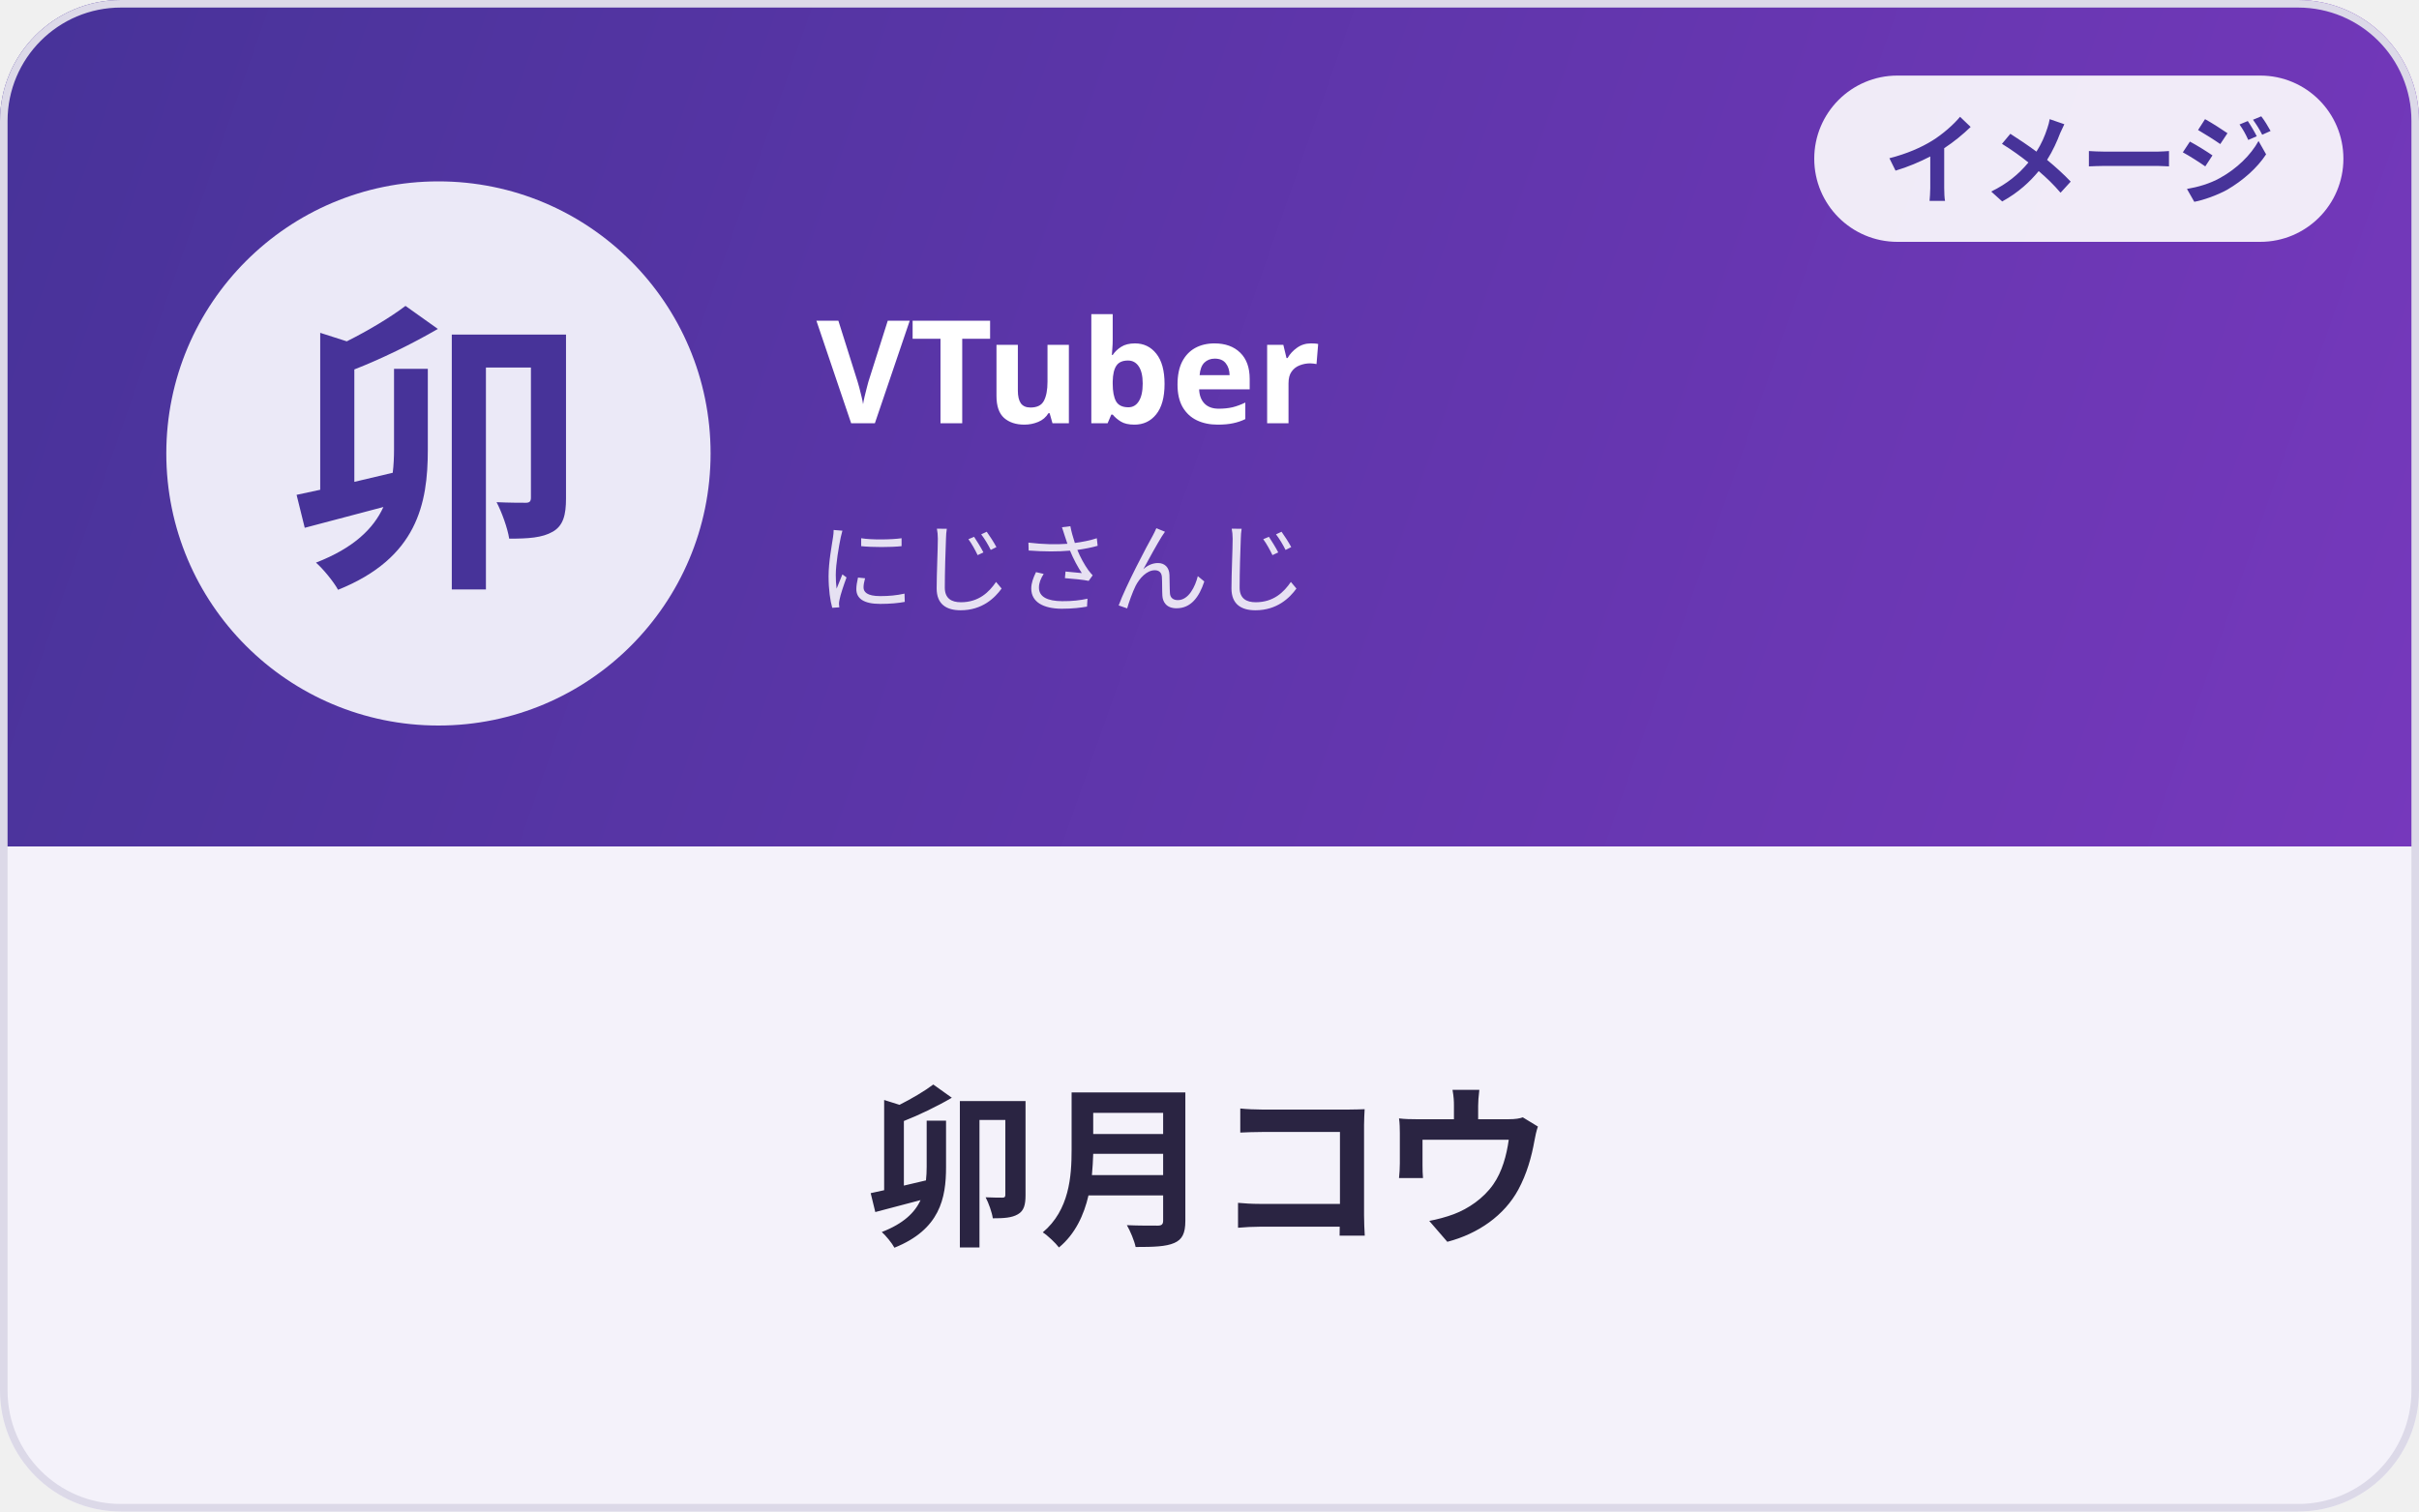
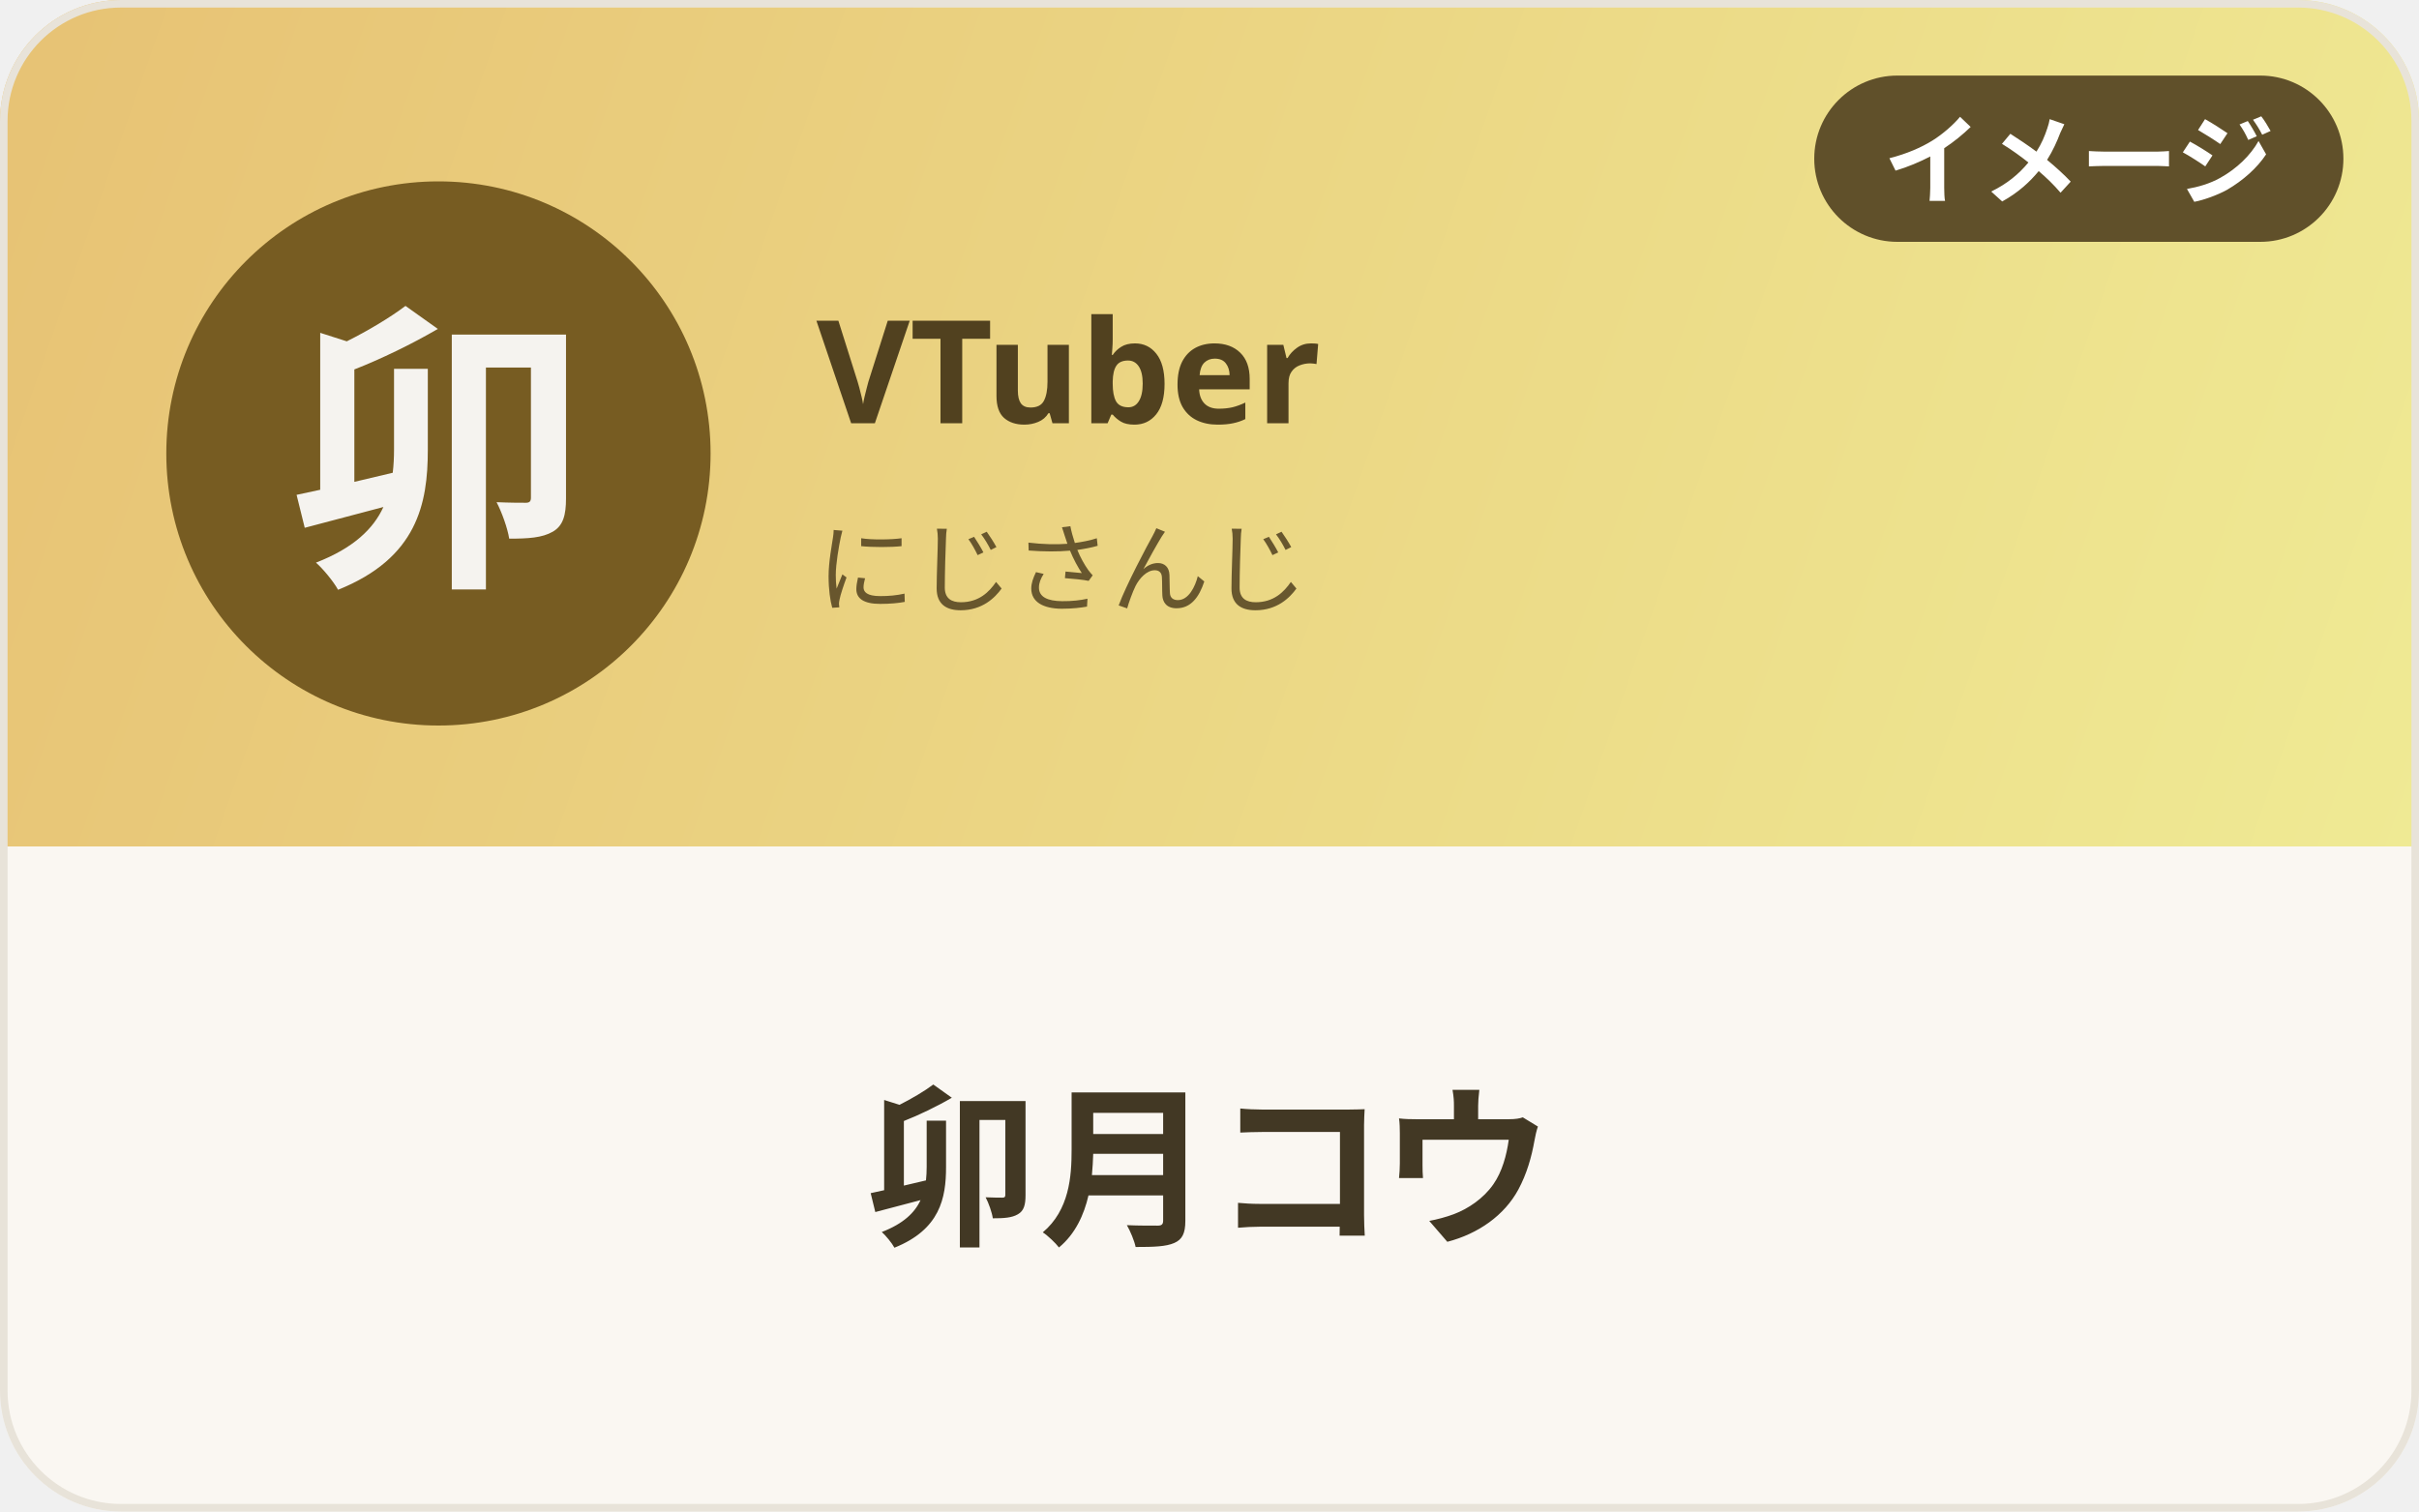
<svg xmlns="http://www.w3.org/2000/svg" viewBox="0 0 320 200" width="320" height="200" role="img" aria-label="卯月コウのイメージ画像">
  <defs>
    <linearGradient id="g66c3cfae56" gradientUnits="userSpaceOnUse" x1="0" y1="0" x2="320" y2="112">
-       <stop offset="0" stop-color="#473399" />
-       <stop offset="1" stop-color="#7638bc" />
+       <stop offset="0" stop-color="#e7c274" />
+       <stop offset="1" stop-color="#efea94" />
    </linearGradient>
    <clipPath id="c66c3cfae56">
      <rect x="0" y="0" width="320" height="200" rx="16" />
    </clipPath>
  </defs>
  <g clip-path="url(#c66c3cfae56)" font-family="'Hiragino Sans','Noto Sans JP','Yu Gothic',sans-serif">
-     <rect x="0" y="0" width="320" height="200" fill="#f4f2fa" />
+     <rect x="0" y="0" width="320" height="200" fill="#faf7f2" />
    <rect x="0" y="0" width="320" height="112" fill="url(#g66c3cfae56)" />
-     <circle cx="58" cy="60" r="36" fill="#ebe9f7" />
-     <text x="58" y="74.4" text-anchor="middle" font-size="40" font-weight="700" fill="#473399">卯</text>
-     <text x="108" y="56" font-size="19" font-weight="700" fill="#ffffff">VTuber</text>
-     <text x="108" y="80" font-size="13" fill="#ffffff" fill-opacity="0.85">にじさんじ</text>
-     <rect x="240" y="10" width="70" height="22" rx="11" fill="#ffffff" fill-opacity="0.9" />
-     <text x="275" y="26" text-anchor="middle" font-size="13" font-weight="600" fill="#473399">イメージ</text>
-     <text x="160" y="163.0" text-anchor="middle" font-size="23" font-weight="700" fill="#2a2442">卯月コウ</text>
+     <circle cx="58" cy="60" r="36" fill="#775c22" />
+     <text x="58" y="74.4" text-anchor="middle" font-size="40" font-weight="700" fill="#f5f3ef">卯</text>
+     <text x="108" y="56" font-size="19" font-weight="700" fill="#51411f">VTuber</text>
+     <text x="108" y="80" font-size="13" fill="#51411f" fill-opacity="0.85">にじさんじ</text>
+     <rect x="240" y="10" width="70" height="22" rx="11" fill="#51411f" fill-opacity="0.9" />
+     <text x="275" y="26" text-anchor="middle" font-size="13" font-weight="600" fill="#ffffff">イメージ</text>
+     <text x="160" y="163.0" text-anchor="middle" font-size="23" font-weight="700" fill="#423824">卯月コウ</text>
  </g>
-   <rect x="0.5" y="0.5" width="319" height="199" rx="15.5" fill="none" stroke="#dcd9e8" />
+   <rect x="0.5" y="0.5" width="319" height="199" rx="15.5" fill="none" stroke="#e8e3d9" />
</svg>
